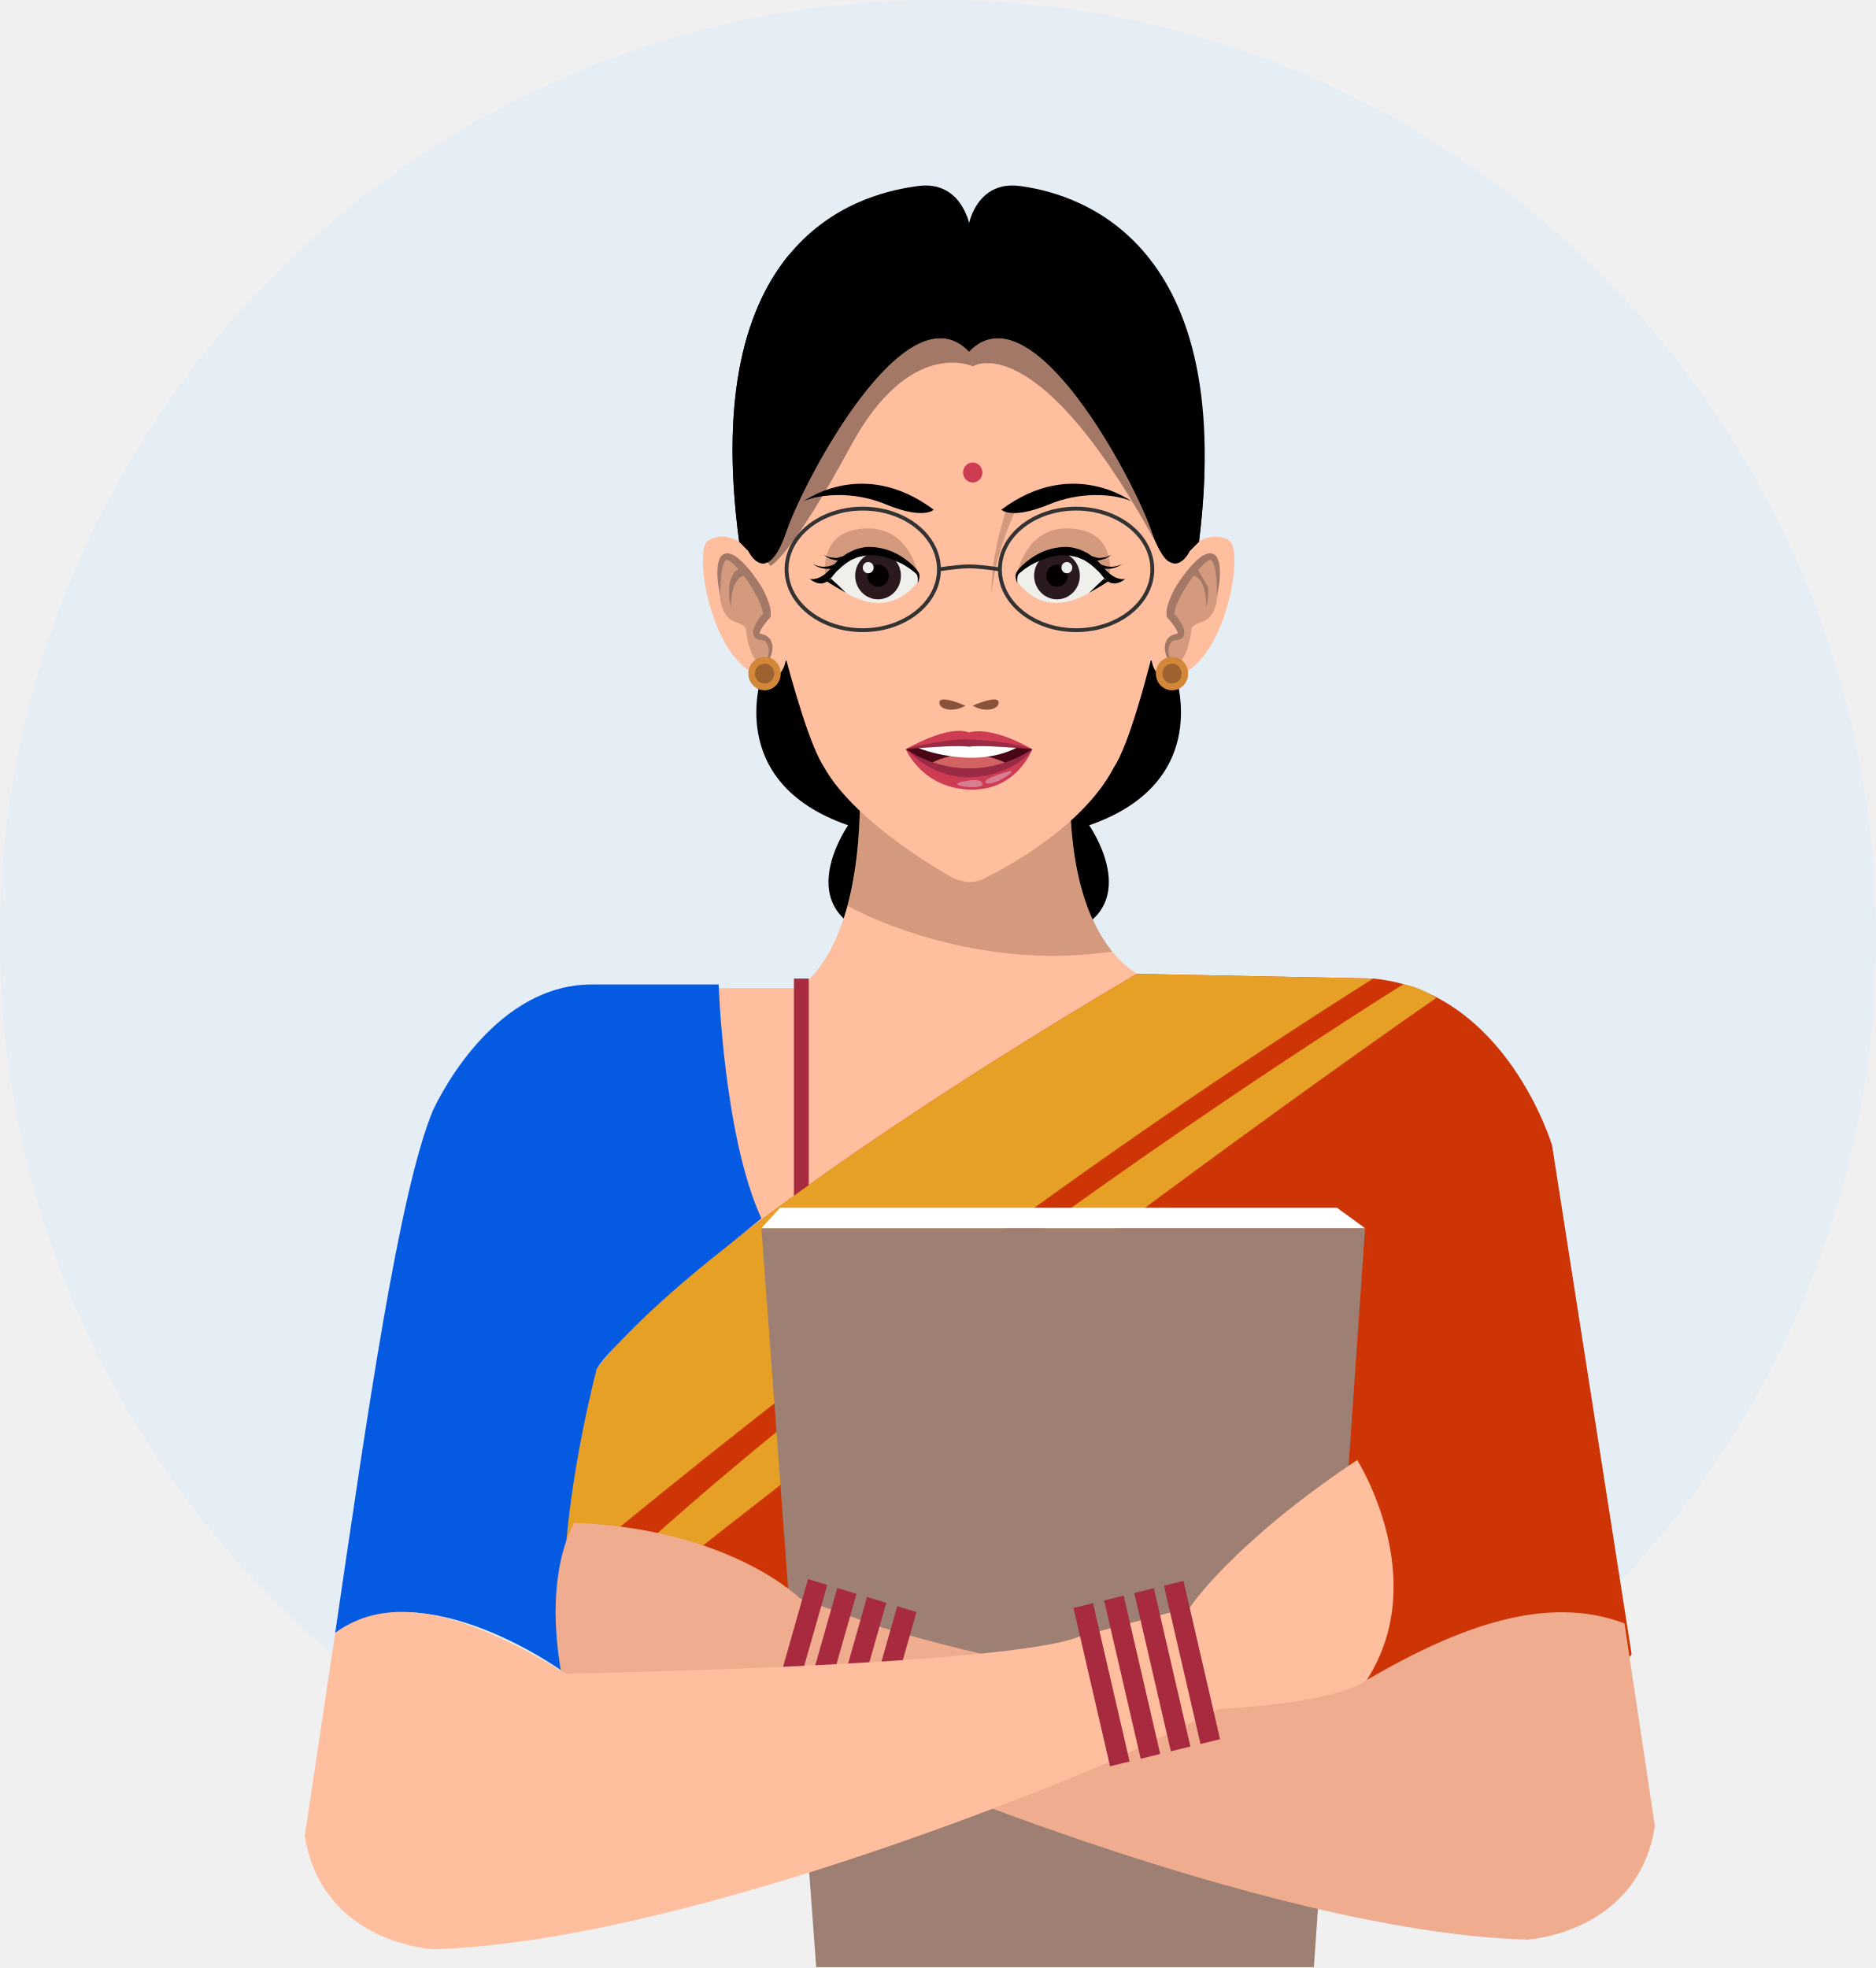
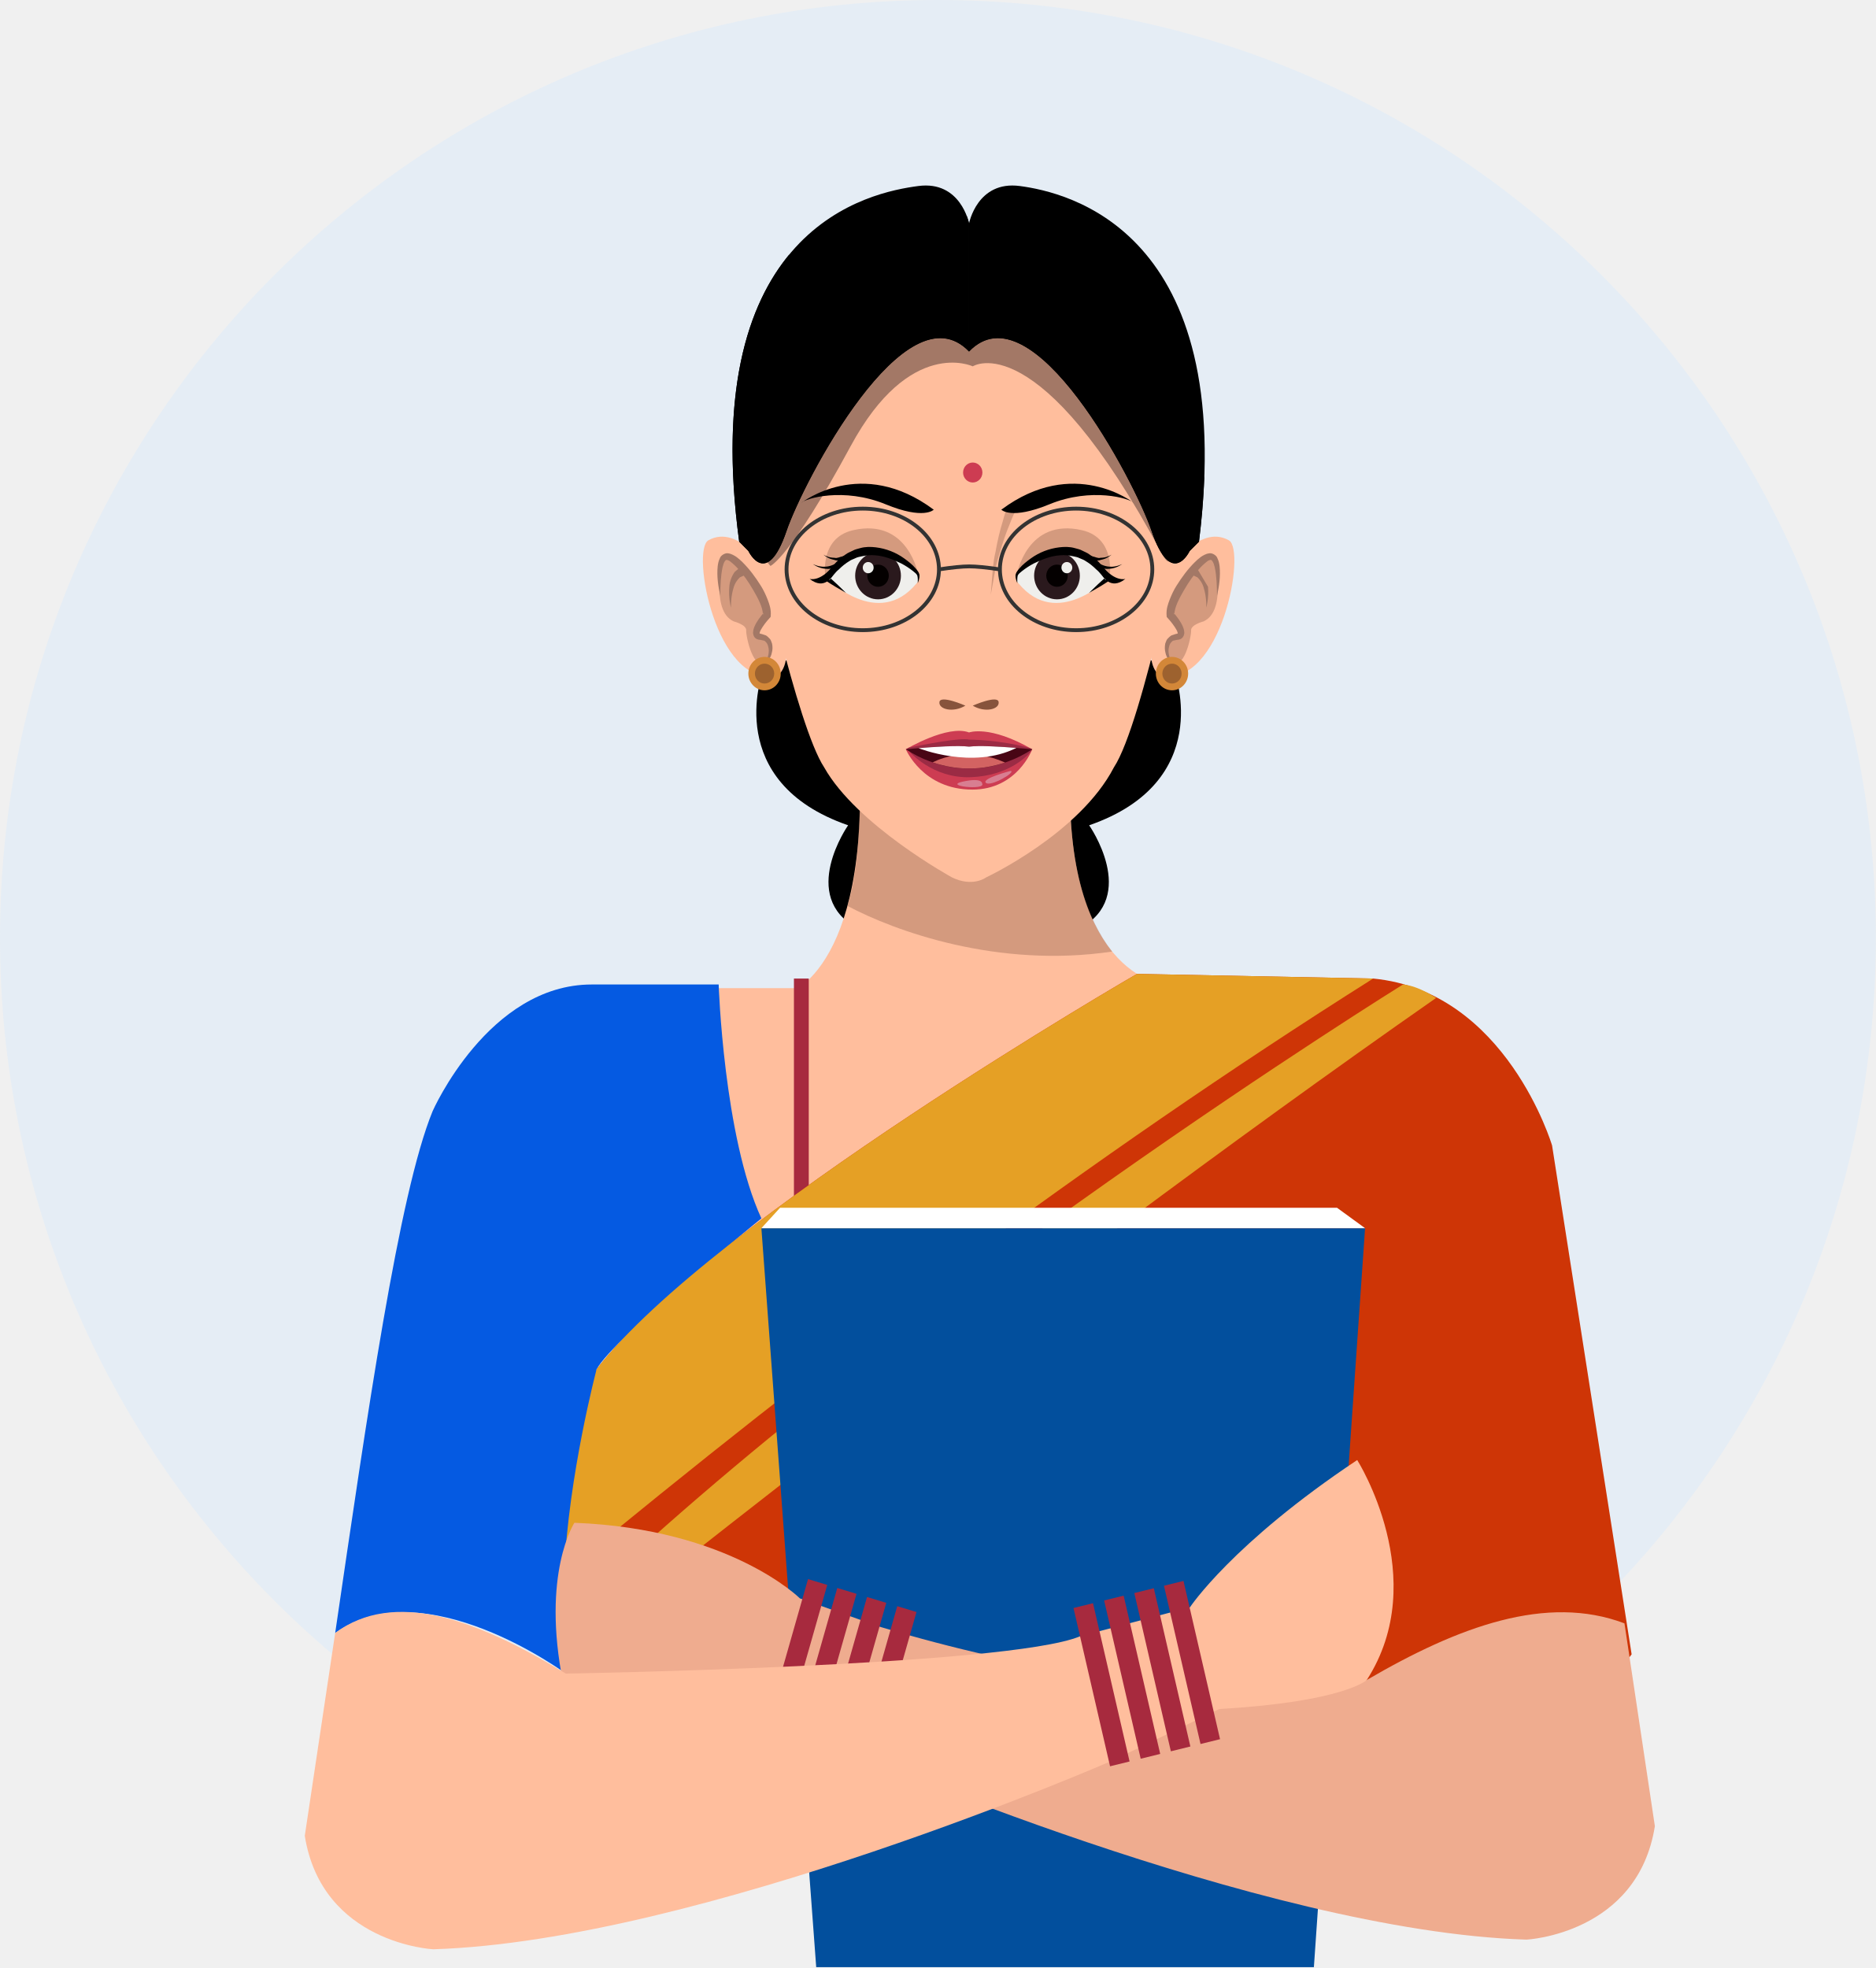
<svg xmlns="http://www.w3.org/2000/svg" width="122px" height="128px" viewBox="0 0 122 128" version="1.1">
  <g id="Onboard-" stroke="none" stroke-width="1" fill="none" fill-rule="evenodd">
    <g id="User-Role-Selection" transform="translate(-33, -158)">
      <g id="Group-34" transform="translate(33, 158)">
        <circle id="Oval" fill="#E5EDF5" cx="61" cy="61" r="61" />
        <g id="Group-129" transform="translate(19.43576, 12)">
          <polygon id="Fill-1" fill="#FFBE9D" points="64.045 52.271 19.109 52.271 31.448 82.684 61.837 67.103" />
          <g id="Group-128" transform="translate(0.386348, 0)">
            <path d="M56.592,31.81 L43.177,24.354 L43.177,24.351 L43.175,24.353 L43.175,24.351 L43.175,24.354 L29.761,31.81 C29.761,31.81 27.157,38.848 35.337,41.677 C35.337,41.677 32.098,46.299 35.937,48.371 C35.937,48.371 33.684,54.369 43.175,54.647 L43.177,54.647 C52.665,54.369 50.418,48.371 50.418,48.371 C54.257,46.299 51.013,41.677 51.013,41.677 C59.194,38.848 56.592,31.81 56.592,31.81" id="Fill-2" fill="#000000" />
            <path d="M49.777,38.444 L42.939,38.444 L36.101,38.444 C36.439,51.827 30.954,52.848 30.954,52.848 C36.217,59.609 42.939,60.933 42.939,60.933 C42.939,60.933 50.947,58.873 56.208,52.112 C56.208,52.112 49.441,51.827 49.777,38.444" id="Fill-4" fill="#FFBE9D" />
            <path d="M52.509,49.889 C50.777,47.682 49.796,44.334 49.767,39.74 L42.846,39.74 L36.115,39.74 C36.046,42.601 35.911,45 35.293,46.92 C38.359,48.552 45.066,51 52.509,49.889" id="Fill-6" fill="#946451" opacity="0.4" />
            <path d="M30.277,25.297 C30.277,25.297 28.268,22.007 26.247,23.143 C25.116,23.783 26.715,32.662 30.675,31.973 C30.675,31.973 31.367,31.688 31.331,30.246 L30.277,25.297 Z" id="Fill-8" fill="#FFBE9D" />
            <path d="M27.239,24.212 C27.239,24.212 26.317,27.706 27.902,28.418 C27.902,28.418 28.735,28.63 28.708,29.002 C28.684,29.376 29.196,31.833 30.067,30.981 C30.067,30.981 30.711,29.808 29.798,29.444 C28.888,29.078 29.516,29.021 30.163,28.078 C30.163,28.078 28.593,23.871 27.239,24.212" id="Fill-10" fill="#946451" opacity="0.4" />
            <path d="M27.023,26.757 C26.888,26.132 26.787,25.495 26.855,24.826 C26.876,24.658 26.906,24.485 26.997,24.306 C27.051,24.121 27.361,23.927 27.572,23.996 C27.738,24.015 27.971,24.149 28.086,24.233 C28.223,24.334 28.349,24.446 28.465,24.562 C28.93,25.024 29.313,25.544 29.659,26.097 C29.833,26.371 29.974,26.671 30.097,26.983 C30.216,27.299 30.34,27.618 30.303,28.048 L30.295,28.128 L30.235,28.194 C30.014,28.431 29.802,28.711 29.658,28.97 C29.622,29.034 29.595,29.101 29.587,29.144 C29.571,29.205 29.585,29.176 29.573,29.191 C29.604,29.208 29.597,29.212 29.746,29.245 L29.994,29.329 C30.082,29.379 30.186,29.484 30.264,29.57 C30.33,29.662 30.351,29.766 30.391,29.863 C30.431,30.061 30.431,30.264 30.377,30.447 C30.347,30.635 30.25,30.807 30.147,30.954 C30.045,31.112 29.878,31.203 29.727,31.277 C30.02,31.077 30.149,30.735 30.173,30.414 C30.194,30.252 30.155,30.092 30.111,29.954 C30.051,29.801 29.977,29.741 29.895,29.675 L29.642,29.619 C29.629,29.619 29.447,29.612 29.33,29.525 C29.194,29.428 29.133,29.215 29.159,29.098 C29.166,28.965 29.203,28.866 29.239,28.769 C29.399,28.395 29.625,28.12 29.862,27.832 L29.792,27.978 C29.803,27.513 29.469,26.904 29.179,26.399 C28.875,25.873 28.526,25.36 28.117,24.926 C28.018,24.814 27.908,24.72 27.802,24.626 C27.668,24.528 27.642,24.472 27.505,24.43 C27.418,24.403 27.395,24.398 27.315,24.506 C27.254,24.602 27.206,24.742 27.173,24.887 C27.048,25.475 27.028,26.121 27.023,26.757" id="Fill-12" fill="#A37866" />
            <path d="M27.717,27.527 C27.717,27.527 27.543,26.872 27.611,26.162 C27.63,25.804 27.779,25.447 27.963,25.194 C28.191,24.99 28.381,24.874 28.381,24.874 L28.568,25.428 C28.568,25.428 28.475,25.477 28.298,25.551 C28.16,25.679 27.977,25.908 27.889,26.222 C27.692,26.836 27.717,27.527 27.717,27.527" id="Fill-14" fill="#A37866" />
            <path d="M56.077,25.297 C56.077,25.297 58.083,22.007 60.102,23.143 C61.236,23.783 59.633,32.662 55.676,31.973 C55.676,31.973 54.983,31.688 55.024,30.246 L56.077,25.297 Z" id="Fill-16" fill="#FFBE9D" />
            <path d="M59.111,24.212 C59.111,24.212 60.034,27.706 58.45,28.418 C58.45,28.418 57.62,28.63 57.644,29.002 C57.668,29.376 57.154,31.833 56.287,30.981 C56.287,30.981 55.643,29.808 56.554,29.444 C57.464,29.078 56.839,29.021 56.187,28.078 C56.187,28.078 57.759,23.871 59.111,24.212" id="Fill-18" fill="#946451" opacity="0.4" />
            <path d="M59.33,26.757 C59.322,26.121 59.305,25.475 59.18,24.887 C59.147,24.742 59.098,24.602 59.033,24.506 C58.959,24.398 58.933,24.404 58.846,24.429 C58.709,24.472 58.684,24.527 58.55,24.626 C58.444,24.72 58.334,24.814 58.236,24.926 C57.828,25.36 57.475,25.873 57.173,26.399 C56.883,26.904 56.549,27.513 56.559,27.978 L56.491,27.832 C56.728,28.12 56.953,28.395 57.114,28.769 C57.15,28.865 57.188,28.964 57.197,29.098 C57.223,29.213 57.162,29.428 57.023,29.525 C56.907,29.613 56.726,29.618 56.71,29.619 L56.46,29.675 C56.379,29.741 56.302,29.801 56.241,29.954 C56.201,30.092 56.157,30.252 56.178,30.415 C56.203,30.736 56.335,31.077 56.628,31.277 C56.474,31.204 56.308,31.115 56.208,30.955 C56.104,30.808 56.007,30.635 55.975,30.449 C55.924,30.264 55.924,30.063 55.961,29.863 C56.003,29.766 56.024,29.662 56.09,29.57 C56.17,29.484 56.274,29.38 56.362,29.329 L56.608,29.245 C56.759,29.212 56.751,29.208 56.781,29.192 C56.77,29.177 56.784,29.206 56.766,29.146 C56.759,29.102 56.73,29.034 56.696,28.97 C56.55,28.711 56.336,28.431 56.117,28.194 L56.058,28.128 L56.051,28.048 C56.014,27.618 56.138,27.299 56.256,26.983 C56.38,26.671 56.518,26.371 56.693,26.097 C57.039,25.544 57.421,25.024 57.887,24.562 C58.002,24.446 58.129,24.334 58.265,24.233 C58.379,24.149 58.615,24.013 58.782,23.996 C58.994,23.928 59.302,24.121 59.354,24.306 C59.444,24.485 59.476,24.658 59.497,24.826 C59.565,25.495 59.465,26.132 59.33,26.757" id="Fill-20" fill="#A37866" />
            <path d="M58.743,26.162 C58.809,26.872 58.634,27.527 58.634,27.527 C58.634,27.527 58.66,26.836 58.462,26.224 C58.376,25.908 58.194,25.678 58.055,25.551 C57.881,25.477 57.786,25.428 57.786,25.428 L57.973,24.874" id="Fill-22" fill="#A37866" />
            <path d="M42.096,45.069 C42.096,45.069 35.895,41.677 33.777,37.906 C32.036,35.261 29.351,23.135 29.128,21.038 C29.119,20.968 29.113,20.9 29.104,20.831 C29.098,20.765 29.095,20.728 29.095,20.728 L29.098,20.729 C29.061,20.297 29.04,19.858 29.04,19.417 C29.04,11.34 35.381,4.789 43.202,4.789 C51.025,4.789 57.362,11.34 57.362,19.417 C57.362,19.941 57.334,20.46 57.283,20.972 L57.283,20.97 C57.283,20.97 54.536,35.007 52.625,37.906 C50.384,42.23 44.308,45.069 44.308,45.069 C44.308,45.069 43.453,45.725 42.096,45.069" id="Fill-24" fill="#FFBE9D" />
            <path d="M30.287,24.808 C30.287,24.808 31.571,24.292 35.498,17.024 C39.355,9.887 43.443,11.827 43.443,11.827 C43.443,11.827 47.743,9.021 55.723,23.977 C57.742,27.768 54.956,10.64 54.956,10.64 L41.824,9.621 L30.954,11.081 C30.954,11.081 28.46,23.071 30.287,24.808" id="Fill-26" fill="#A37866" />
            <path d="M46.165,21.342 C46.165,21.342 46.003,21.663 45.824,22.145 C45.621,22.621 45.392,23.275 45.205,23.95 C44.966,24.615 44.867,25.307 44.772,25.826 C44.677,26.349 44.612,26.697 44.612,26.697 C44.612,26.697 44.641,26.344 44.683,25.816 C44.726,25.287 44.758,24.571 44.926,23.88 C45.046,23.177 45.216,22.482 45.376,21.969 C45.513,21.443 45.64,21.12 45.64,21.12 L46.165,21.342 Z" id="Fill-28" fill="#946451" opacity="0.4" />
            <path d="M39.9,25.375 C39.9,25.375 39.242,21.662 35.658,22.485 C33.405,23.003 33.863,25.589 33.863,25.589 L39.9,25.375 Z" id="Fill-30" fill="#946451" opacity="0.4" />
            <path d="M39.782,25.949 C39.782,25.949 40,25.77 39.9,25.375 C39.8,24.978 36.309,21.961 33.982,25.642 C33.982,25.642 37.283,28.97 39.782,25.949" id="Fill-32" fill="#EFEFEC" />
            <path d="M38.771,25.444 C38.771,26.293 38.104,26.98 37.283,26.98 C36.463,26.98 35.795,26.293 35.795,25.444 C35.795,24.597 36.463,23.908 37.283,23.908 C38.104,23.908 38.771,24.597 38.771,25.444" id="Fill-34" fill="#2A191D" />
            <path d="M37.983,25.444 C37.983,25.844 37.671,26.166 37.283,26.166 C36.898,26.166 36.584,25.844 36.584,25.444 C36.584,25.044 36.898,24.722 37.283,24.722 C37.671,24.722 37.983,25.044 37.983,25.444" id="Fill-36" fill="#040000" />
            <path d="M35.197,26.558 C34.754,26.31 34.315,26.054 33.893,25.772 L33.76,25.685 L33.852,25.553 C34.041,25.283 34.186,24.974 34.419,24.728 C34.631,24.462 34.897,24.249 35.181,24.056 C35.317,23.951 35.482,23.898 35.636,23.817 C35.785,23.73 35.957,23.699 36.121,23.651 C36.451,23.556 36.805,23.558 37.137,23.599 C37.809,23.68 38.446,23.931 38.982,24.318 C39.248,24.511 39.509,24.712 39.727,24.968 C39.824,25.087 39.972,25.24 39.98,25.435 C39.982,25.621 39.925,25.776 39.867,25.93 C39.873,25.766 39.877,25.599 39.843,25.46 C39.807,25.327 39.685,25.252 39.564,25.149 C39.325,24.958 39.062,24.789 38.792,24.647 C38.244,24.378 37.675,24.157 37.091,24.117 C36.8,24.087 36.511,24.123 36.234,24.18 C36.094,24.214 35.952,24.231 35.821,24.299 C35.692,24.366 35.548,24.399 35.429,24.487 C35.175,24.637 34.946,24.824 34.729,25.04 C34.49,25.23 34.324,25.499 34.114,25.73 L34.072,25.51 C34.46,25.841 34.831,26.196 35.197,26.558" id="Fill-38" fill="#000000" />
            <path d="M36.996,24.919 C36.996,25.121 36.839,25.286 36.642,25.286 C36.447,25.286 36.289,25.121 36.289,24.919 C36.289,24.718 36.447,24.554 36.642,24.554 C36.839,24.554 36.996,24.718 36.996,24.919" id="Fill-40" fill="#EFEFEC" />
            <path d="M34.304,25.444 C34.304,25.444 33.82,26.423 32.834,25.652 C32.834,25.652 33.517,25.869 34.338,24.817 L34.304,25.444 Z" id="Fill-42" fill="#000000" />
            <path d="M33.041,24.686 C33.041,24.686 33.442,24.897 33.864,24.856 C34.29,24.84 34.622,24.588 34.622,24.588 L34.756,24.827 C34.756,24.826 34.321,25.053 33.862,24.993 C33.406,24.961 33.041,24.686 33.041,24.686" id="Fill-44" fill="#000000" />
            <path d="M33.735,24.072 C33.738,24.067 33.814,24.137 33.951,24.178 C34.079,24.245 34.265,24.274 34.45,24.28 C34.633,24.326 34.807,24.216 34.936,24.196 C35.066,24.161 35.152,24.137 35.152,24.137 L35.244,24.396 C35.244,24.396 35.139,24.407 34.985,24.424 C34.83,24.423 34.632,24.5 34.435,24.415 C34.236,24.376 34.054,24.308 33.93,24.216 C33.8,24.147 33.739,24.067 33.735,24.072" id="Fill-46" fill="#000000" />
            <path d="M40.905,21.151 C40.905,21.151 40.271,21.827 37.781,20.801 C35.037,19.671 32.541,20.423 32.302,20.703 C32.302,20.703 36.192,17.63 40.905,21.151" id="Fill-48" fill="#000000" />
            <path d="M46.306,25.375 C46.306,25.375 46.962,21.662 50.548,22.485 C52.804,23.003 52.341,25.589 52.341,25.589 L46.306,25.375 Z" id="Fill-50" fill="#946451" opacity="0.4" />
            <path d="M46.425,25.949 C46.425,25.949 46.205,25.77 46.306,25.375 C46.407,24.978 49.897,21.961 52.227,25.642 C52.227,25.642 48.921,28.97 46.425,25.949" id="Fill-52" fill="#EFEFEC" />
            <path d="M47.434,25.444 C47.434,26.293 48.103,26.98 48.921,26.98 C49.743,26.98 50.408,26.293 50.408,25.444 C50.408,24.597 49.743,23.908 48.921,23.908 C48.103,23.908 47.434,24.597 47.434,25.444" id="Fill-54" fill="#2A191D" />
            <path d="M48.223,25.444 C48.223,25.844 48.537,26.166 48.921,26.166 C49.309,26.166 49.621,25.844 49.621,25.444 C49.621,25.044 49.309,24.722 48.921,24.722 C48.537,24.722 48.223,25.044 48.223,25.444" id="Fill-56" fill="#040000" />
            <path d="M51.008,26.558 C51.374,26.196 51.748,25.841 52.135,25.51 L52.096,25.73 C51.885,25.499 51.717,25.23 51.479,25.04 C51.262,24.824 51.032,24.637 50.777,24.487 C50.659,24.399 50.516,24.366 50.385,24.301 C50.257,24.231 50.112,24.214 49.973,24.18 C49.695,24.123 49.404,24.087 49.116,24.117 C48.529,24.157 47.961,24.378 47.414,24.647 C47.144,24.789 46.882,24.958 46.642,25.149 C46.518,25.252 46.399,25.329 46.362,25.458 C46.33,25.599 46.338,25.766 46.34,25.93 C46.278,25.776 46.222,25.621 46.223,25.435 C46.234,25.239 46.383,25.087 46.476,24.968 C46.697,24.712 46.958,24.51 47.223,24.318 C47.761,23.93 48.398,23.68 49.07,23.599 C49.402,23.558 49.755,23.556 50.085,23.651 C50.253,23.699 50.421,23.73 50.573,23.817 C50.723,23.898 50.891,23.951 51.026,24.058 C51.311,24.249 51.577,24.462 51.788,24.728 C52.021,24.974 52.169,25.283 52.357,25.553 L52.449,25.685 L52.313,25.772 C51.893,26.054 51.453,26.31 51.008,26.558" id="Fill-58" fill="#000000" />
            <path d="M49.21,24.919 C49.21,25.121 49.368,25.286 49.563,25.286 C49.757,25.286 49.917,25.121 49.917,24.919 C49.917,24.718 49.757,24.554 49.563,24.554 C49.368,24.554 49.21,24.718 49.21,24.919" id="Fill-60" fill="#EFEFEC" />
            <path d="M51.9,25.444 C51.9,25.444 52.387,26.423 53.37,25.652 C53.37,25.652 52.691,25.869 51.868,24.817 L51.9,25.444 Z" id="Fill-62" fill="#000000" />
            <path d="M53.166,24.686 C53.166,24.686 52.803,24.961 52.345,24.993 C51.888,25.051 51.448,24.826 51.448,24.827 L51.584,24.588 C51.584,24.588 51.917,24.838 52.345,24.856 C52.764,24.898 53.166,24.686 53.166,24.686" id="Fill-64" fill="#000000" />
            <path d="M52.468,24.072 C52.466,24.067 52.404,24.147 52.275,24.216 C52.153,24.308 51.969,24.376 51.77,24.416 C51.574,24.5 51.375,24.422 51.217,24.424 C51.064,24.407 50.96,24.396 50.96,24.396 L51.054,24.137 C51.054,24.137 51.139,24.161 51.267,24.196 C51.395,24.215 51.571,24.327 51.756,24.28 C51.938,24.274 52.126,24.246 52.252,24.178 C52.389,24.137 52.466,24.067 52.468,24.072" id="Fill-66" fill="#000000" />
            <path d="M45.301,21.151 C45.301,21.151 45.935,21.827 48.425,20.801 C51.173,19.671 53.662,20.423 53.906,20.703 C53.906,20.703 50.015,17.63 45.301,21.151" id="Fill-68" fill="#000000" />
            <path d="M42.963,33.896 C42.963,33.896 41.336,33.178 41.275,33.661 C41.215,34.143 42.178,34.371 42.963,33.896" id="Fill-70" fill="#87533C" />
            <path d="M43.443,33.896 C43.443,33.896 45.069,33.178 45.127,33.661 C45.186,34.143 44.227,34.371 43.443,33.896" id="Fill-72" fill="#87533C" />
            <path d="M39.091,36.735 C39.091,36.735 41.802,35.115 43.202,35.639 C43.202,35.639 44.544,35.135 47.31,36.735 C47.31,36.735 46.34,39.356 43.421,39.356 C40.189,39.358 39.091,36.735 39.091,36.735" id="Fill-74" fill="#CD3C52" />
            <path d="M47.306,36.746 C47.31,36.743 47.31,36.735 47.31,36.735 C47.263,36.708 47.22,36.686 47.173,36.66 C45.186,36.105 43.202,36.104 43.202,36.104 C42.65,35.961 40.314,36.416 39.28,36.63 C39.161,36.696 39.091,36.735 39.091,36.735 C39.091,36.735 39.098,36.743 39.1,36.746 L47.306,36.746 Z" id="Fill-76" fill="#9B2B44" />
            <path d="M39.324,36.879 C39.324,36.879 40.812,38.642 43.317,38.549 C45.78,38.459 47.08,37.148 47.31,36.735 L39.324,36.879 Z" id="Fill-78" fill="#9B2B44" />
            <path d="M43.202,36.563 C42.161,36.424 39.092,36.735 39.092,36.735 C41.199,38.116 43.202,37.976 43.202,37.976 C43.202,37.976 45.206,38.116 47.31,36.735 C47.31,36.735 44.246,36.424 43.202,36.563" id="Fill-80" fill="#490615" />
            <path d="M40.831,37.583 C42.18,38.044 43.202,37.976 43.202,37.976 C43.202,37.976 44.209,38.044 45.543,37.594 C43.324,36.612 41.567,37.221 40.831,37.583" id="Fill-82" fill="#D36362" />
            <path d="M45.901,38.141 C45.901,38.141 43.991,38.635 44.298,38.917 C44.603,39.199 46.309,38.19 45.901,38.141" id="Fill-84" fill="#D87E91" />
            <path d="M44.055,38.966 C44.055,38.966 44.102,38.552 42.791,38.837 C41.483,39.121 44.313,39.42 44.055,38.966" id="Fill-86" fill="#D87E91" />
            <path d="M30.954,31.81 C30.954,32.41 30.484,32.898 29.902,32.898 C29.321,32.898 28.849,32.41 28.849,31.81 C28.849,31.211 29.321,30.725 29.902,30.725 C30.484,30.725 30.954,31.211 30.954,31.81" id="Fill-88" fill="#D38738" />
            <path d="M30.531,31.81 C30.531,32.169 30.248,32.457 29.902,32.457 C29.555,32.457 29.275,32.169 29.275,31.81 C29.275,31.455 29.555,31.164 29.902,31.164 C30.248,31.164 30.531,31.455 30.531,31.81" id="Fill-90" fill="#9D622F" />
            <path d="M57.452,31.81 C57.452,32.41 56.983,32.898 56.402,32.898 C55.819,32.898 55.351,32.41 55.351,31.81 C55.351,31.211 55.819,30.725 56.402,30.725 C56.983,30.725 57.452,31.211 57.452,31.81" id="Fill-92" fill="#D38738" />
            <path d="M57.026,31.81 C57.026,32.169 56.748,32.457 56.402,32.457 C56.054,32.457 55.774,32.169 55.774,31.81 C55.774,31.455 56.054,31.164 56.402,31.164 C56.748,31.164 57.026,31.455 57.026,31.81" id="Fill-94" fill="#9D622F" />
            <g id="Group-98" transform="translate(27.30978, 0)" fill="#000000">
              <path d="M1.54,23.835 C1.54,23.835 2.729,26.339 4.022,22.532 C5.122,19.302 11.782,6.585 15.892,10.862 L15.892,2.535 C15.892,2.535 15.359,-0.268 12.59,0.099 C9.555,0.502 -1.833,2.675 0.943,23.231 L1.54,23.835 Z" id="Fill-96" />
            </g>
            <g id="Group-101" transform="translate(43.08877, 0)" fill="#000000">
              <path d="M14.463,23.835 C14.463,23.835 13.275,26.339 11.984,22.532 C10.884,19.302 4.221,6.585 0.113,10.862 L0.113,2.535 C0.113,2.535 0.644,-0.268 3.416,0.099 C6.452,0.502 17.616,2.952 15.067,23.231 L14.463,23.835 Z" id="Fill-99" />
            </g>
            <path d="M43.202,10.862 L43.202,2.535 C43.202,2.535 43.164,2.333 43.051,2.045 C43.011,2.352 42.962,2.56 42.962,2.56 C39.202,0.974 36.642,3.527 36.642,3.527 C41.394,2.353 42.443,5.596 42.443,5.596 C39.839,4.904 37.702,6.7 37.702,6.7 C41.309,5.973 42.962,8.629 42.962,8.629 C38.524,6.355 33.585,15.53 33.585,15.53 C33.945,13.528 36.289,9.621 36.289,9.621 C33.673,12.197 30.954,18.634 30.954,18.634 C32.49,10.356 35.795,5.665 35.795,5.665 C29.282,11.391 29.275,21.578 29.275,21.578 C28.058,14.493 30.004,8.137 31.519,4.542 C28.836,7.783 26.928,13.406 28.253,23.231 L28.85,23.835 C28.85,23.835 30.039,26.339 31.332,22.532 C32.432,19.302 39.092,6.585 43.202,10.862" id="Fill-102" fill="#000000" />
            <path d="M58.497,19.088 C58.145,17.18 57.452,15.553 57.452,15.553 C57.986,17.668 57.722,21.118 57.722,21.118 C56.779,15.004 52.955,10.033 52.955,10.033 C54.779,12.747 56.963,21.579 56.379,21.578 C55.792,21.578 51.353,12.563 49.917,10.248 C48.483,7.933 44.263,8.929 44.263,8.929 C45.814,6.447 48.635,7.273 48.635,7.273 C46.097,5.527 43.959,6.4 43.959,6.4 C45.517,3.917 50.194,6.4 50.194,6.4 C47.21,3.226 43.959,3.962 43.959,3.962 C45.689,2.381 48.921,3.962 48.921,3.962 C46.953,2.154 43.932,2.769 43.202,2.953 L43.202,10.862 C47.309,6.585 53.973,19.302 55.072,22.532 C56.364,26.339 57.552,23.835 57.552,23.835 L58.156,23.231 C58.337,21.757 58.448,20.381 58.497,19.088" id="Fill-104" fill="#000000" />
            <path d="M39.919,36.661 L39.919,36.661 C39.919,36.661 43.435,38.073 46.278,36.645 C45.291,36.565 43.854,36.476 43.202,36.563 C42.506,36.47 40.903,36.579 39.919,36.661" id="Fill-106" fill="#FFFFFF" />
            <path d="M44.071,18.733 C44.071,19.09 43.79,19.382 43.443,19.382 C43.094,19.382 42.814,19.09 42.814,18.733 C42.814,18.374 43.094,18.083 43.443,18.083 C43.79,18.083 44.071,18.374 44.071,18.733" id="Fill-108" fill="#CD3C52" />
            <polygon id="Fill-110" fill="#A72A3E" points="31.813 66.414 32.777 66.414 32.777 51.646 31.813 51.646" />
            <path d="M54.124,51.341 C54.124,51.341 26.481,67.312 18.981,77.053 C18.981,77.053 15.297,88.638 16.978,95.599 C18.659,102.56 20.728,109.905 20.728,109.905 L45.299,101.622 L76.724,108.302 L86.294,95.599 L81.121,62.506 C81.121,62.506 78.147,52.477 69.483,51.645 L54.124,51.341 Z" id="Fill-112" fill="#CE3506" />
            <path d="M26.918,52.032 C26.918,52.032 27.238,61.902 29.696,67.244 C29.696,67.244 20.113,74.993 18.981,77.054 L16.978,96.853 C16.978,96.853 7.765,90.044 1.977,94.211 C4.049,80.105 6.116,65.63 8.314,60.271 C8.314,60.271 11.935,52.032 18.66,52.032 L26.918,52.032 Z" id="Fill-113" fill="#055AE2" />
            <path d="M16.868,90.291 C17.16,83.9 18.98,77.054 18.98,77.054 C26.481,67.312 54.124,51.341 54.124,51.341 L69.482,51.646 C50.873,63.385 33.463,76.571 16.868,90.291" id="Fill-114" fill="#E5A025" />
            <path d="M71.424,52.032 C71.424,52.032 38.415,72.525 17.315,92.921 L16.978,95.599 C16.978,95.599 46.303,71.94 73.579,52.906 C73.579,52.906 72.444,52.12 71.424,52.032" id="Fill-115" fill="#E5A025" />
-             <polygon id="Fill-116" fill="#9D7F73" points="29.696 67.882 33.262 115.947 65.629 115.947 68.958 67.882" />
+             <polygon id="Fill-116" fill="#024F9D" points="29.696 67.882 33.262 115.947 65.629 115.947 68.958 67.882" />
            <path d="M69.067,97.27 C69.067,97.27 57.23,99.77 37.398,93.805 L32.203,91.962 C32.203,91.962 27.666,87.432 17.535,87.043 C17.535,87.043 15.372,90.344 16.802,97.453 C16.802,97.453 20.21,98.058 28.328,98.53 L35.293,101.886 C35.293,101.886 62.151,113.622 79.455,114.155 C79.455,114.155 86.686,113.799 87.806,106.776 L85.828,93.584 C80.761,91.67 75.027,93.787 69.067,97.27" id="Fill-117" fill="#EFAC8F" />
            <polygon id="Fill-118" fill="#A72A3E" points="35.641 102.62 36.893 103 39.784 92.847 38.532 92.467" />
            <polygon id="Fill-119" fill="#A72A3E" points="33.676 102.023 34.928 102.403 37.818 92.25 36.567 91.87" />
            <polygon id="Fill-120" fill="#A72A3E" points="31.741 101.435 32.993 101.815 35.883 91.663 34.632 91.283" />
            <polygon id="Fill-121" fill="#A72A3E" points="29.837 100.858 31.089 101.237 33.98 91.085 32.729 90.705" />
            <path d="M1.977,94.211 L-0,107.403 C1.119,114.426 8.351,114.782 8.351,114.782 C25.654,114.249 52.513,102.513 52.513,102.513 L59.478,99.156 C67.595,98.685 69.067,97.27 69.067,97.27 C73.328,90.668 68.447,82.961 68.447,82.961 C60.305,88.385 57.567,92.542 57.567,92.542 L50.407,94.431 C45.756,96.374 16.978,96.852 16.978,96.852 C11.093,93.25 5.773,91.387 1.977,94.211" id="Fill-122" fill="#FFBE9D" />
            <polygon id="Fill-123" fill="#A72A3E" points="53.642 102.568 52.372 102.88 49.995 92.586 51.264 92.274" />
            <polygon id="Fill-124" fill="#A72A3E" points="55.634 102.077 54.365 102.389 51.987 92.095 53.257 91.783" />
            <polygon id="Fill-125" fill="#A72A3E" points="57.596 101.593 56.327 101.906 53.95 91.612 55.219 91.3" />
            <polygon id="Fill-126" fill="#A72A3E" points="59.526 101.118 58.256 101.431 55.879 91.137 57.148 90.824" />
            <polygon id="Fill-127" fill="#FFFFFF" points="67.137 66.556 30.91 66.556 29.696 67.882 68.958 67.882" />
            <g id="Group-24" transform="translate(31.33265, 21.08128)" stroke="#333333" stroke-width="0.25">
              <path d="M9.912,3.953 C10.775,3.822 11.431,3.757 11.881,3.757 C12.33,3.757 12.995,3.822 13.877,3.953" id="Line-2" />
              <ellipse id="Oval" cx="18.833" cy="3.953" rx="4.956" ry="3.953" />
              <ellipse id="Oval-Copy" cx="4.956" cy="3.953" rx="4.956" ry="3.953" />
            </g>
          </g>
        </g>
      </g>
    </g>
  </g>
</svg>
